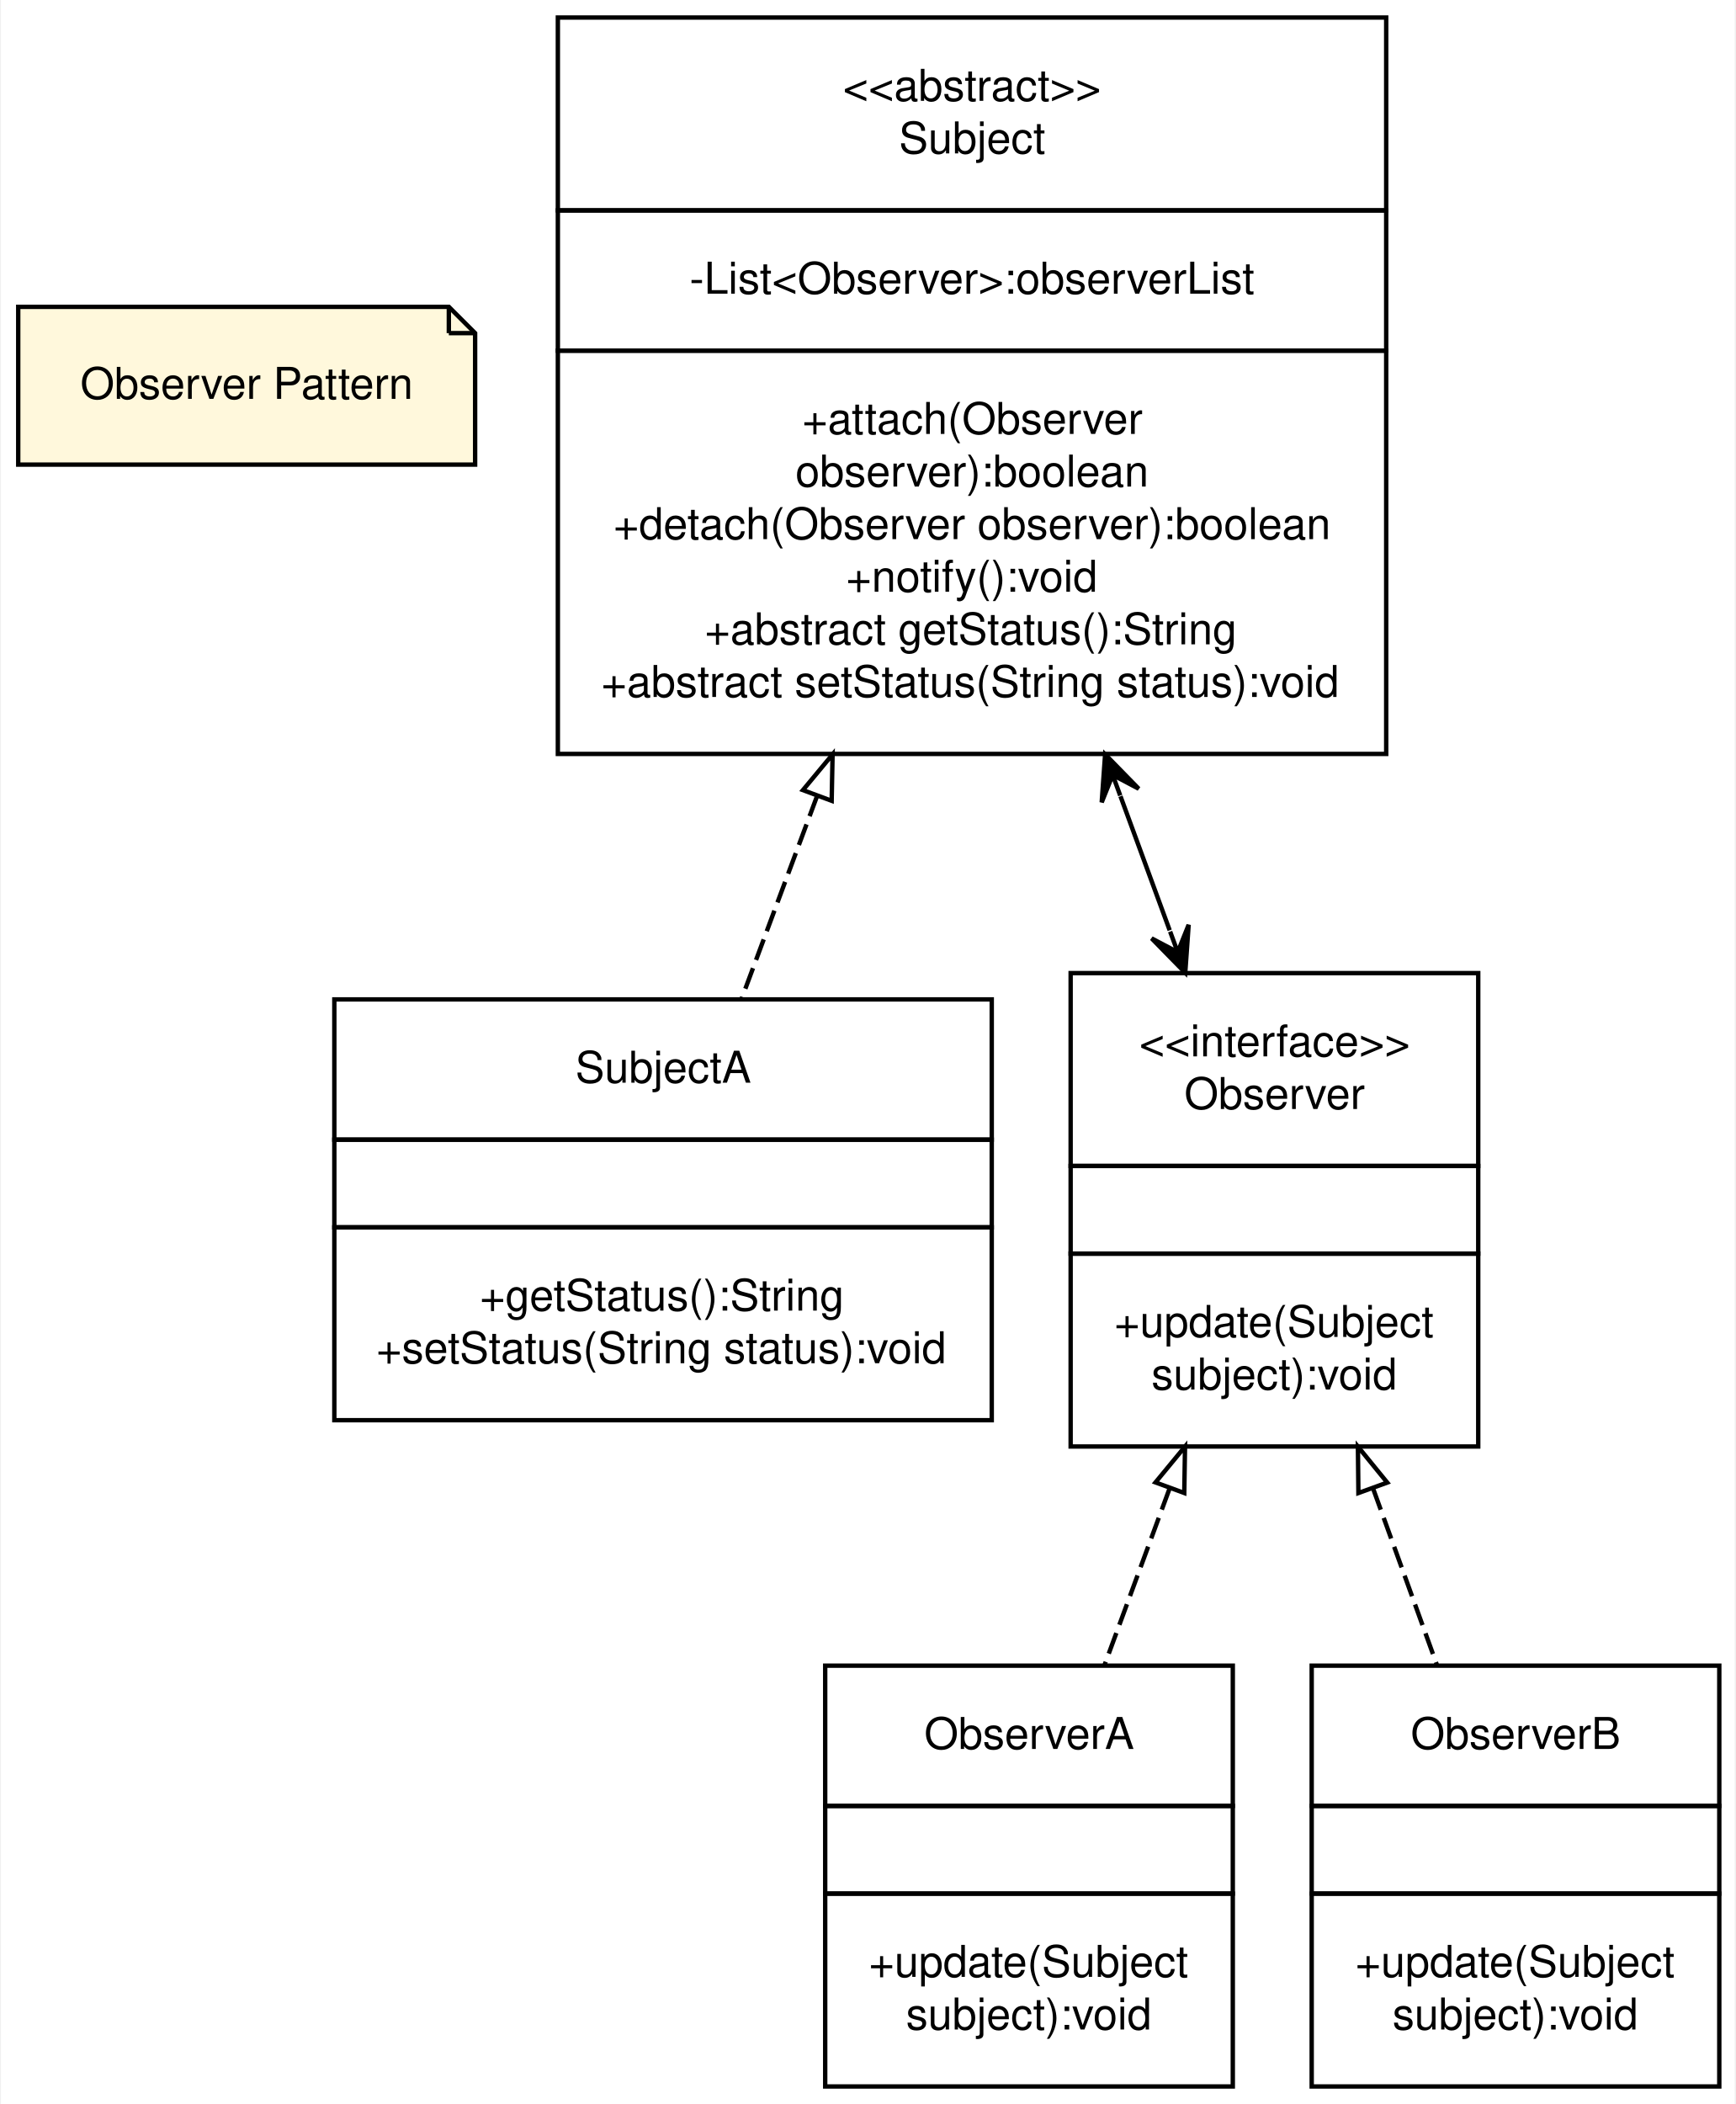
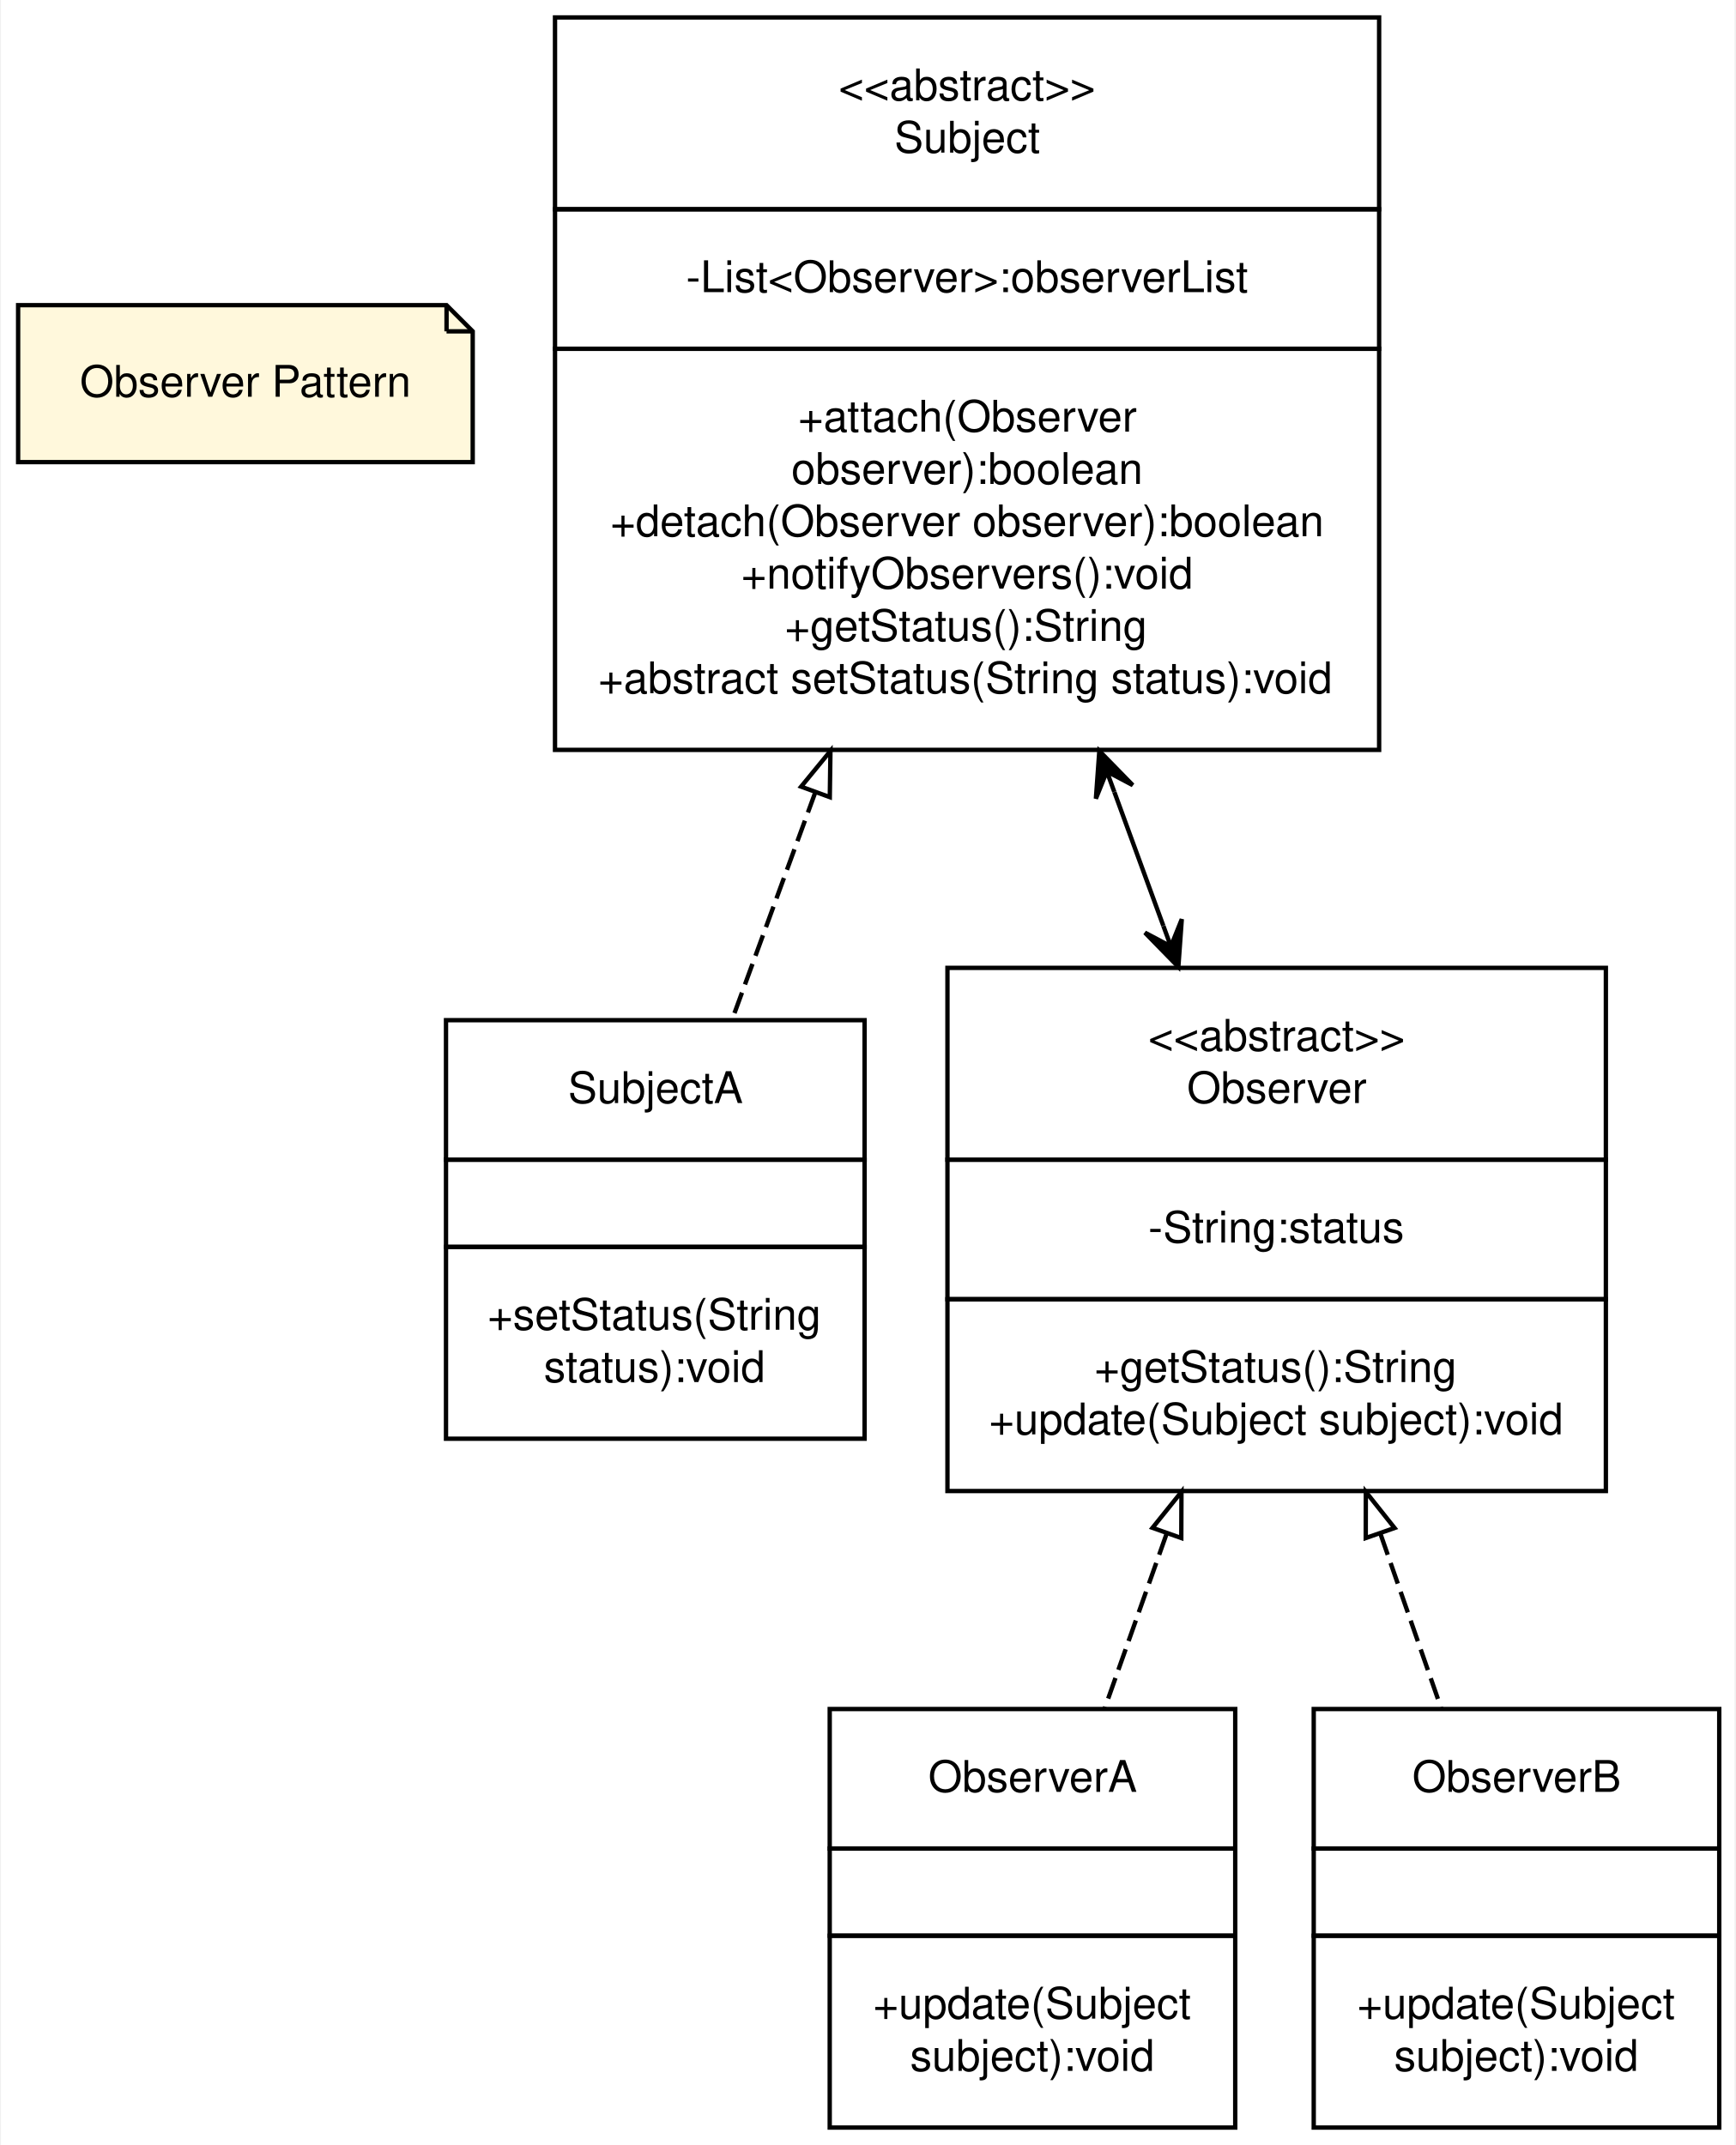
- <svg xmlns="http://www.w3.org/2000/svg" width="396pt" height="480pt" viewBox="0.00 0.00 395.56 480.00">
-   <g id="graph0" class="graph" transform="scale(1 1) rotate(0) translate(4 476)">
-     <polygon fill="#ffffff" stroke="transparent" points="-4,4 -4,-476 391.563,-476 391.563,4 -4,4" />
+ <svg xmlns="http://www.w3.org/2000/svg" width="398pt" height="492pt" viewBox="0.00 0.00 397.56 492.00">
+   <g id="graph0" class="graph" transform="scale(1 1) rotate(0) translate(4 488)">
+     <polygon fill="#ffffff" stroke="transparent" points="-4,4 -4,-488 393.563,-488 393.563,4 -4,4" />
    <g id="node1" class="node">
-       <polygon fill="#fff8dc" stroke="#000000" points="98.189,-406 -.063,-406 -.063,-370 104.189,-370 104.189,-400 98.189,-406" />
-       <polyline fill="none" stroke="#000000" points="98.189,-406 98.189,-400 " />
-       <polyline fill="none" stroke="#000000" points="104.189,-400 98.189,-400 " />
-       <text text-anchor="middle" x="52.063" y="-385" font-family="Helvetica,sans-Serif" font-size="10.00" fill="#000000">Observer Pattern</text>
+       <polygon fill="#fff8dc" stroke="#000000" points="98.189,-418 -.063,-418 -.063,-382 104.189,-382 104.189,-412 98.189,-418" />
+       <polyline fill="none" stroke="#000000" points="98.189,-418 98.189,-412 " />
+       <polyline fill="none" stroke="#000000" points="104.189,-412 98.189,-412 " />
+       <text text-anchor="middle" x="52.063" y="-397" font-family="Helvetica,sans-Serif" font-size="10.00" fill="#000000">Observer Pattern</text>
    </g>
    <g id="node2" class="node">
-       <polygon fill="none" stroke="#000000" points="123.063,-428 123.063,-472 312.063,-472 312.063,-428 123.063,-428" />
-       <text text-anchor="start" x="188.103" y="-453" font-family="Helvetica,sans-Serif" font-size="10.00" fill="#000000">&lt;&lt;abstract&gt;&gt;</text>
-       <text text-anchor="start" x="200.891" y="-441" font-family="Helvetica,sans-Serif" font-size="10.00" fill="#000000">Subject</text>
-       <polygon fill="none" stroke="#000000" points="123.063,-396 123.063,-428 312.063,-428 312.063,-396 123.063,-396" />
-       <text text-anchor="start" x="153.109" y="-409" font-family="Helvetica,sans-Serif" font-size="10.00" fill="#000000">-List&lt;Observer&gt;:observerList</text>
-       <polygon fill="none" stroke="#000000" points="123.063,-304 123.063,-396 312.063,-396 312.063,-304 123.063,-304" />
-       <text text-anchor="start" x="178.804" y="-377" font-family="Helvetica,sans-Serif" font-size="10.00" fill="#000000">+attach(Observer</text>
-       <text text-anchor="start" x="177.275" y="-365" font-family="Helvetica,sans-Serif" font-size="10.00" fill="#000000">observer):boolean</text>
-       <text text-anchor="start" x="135.738" y="-353" font-family="Helvetica,sans-Serif" font-size="10.00" fill="#000000">+detach(Observer observer):boolean</text>
-       <text text-anchor="start" x="188.809" y="-341" font-family="Helvetica,sans-Serif" font-size="10.00" fill="#000000">+notify():void</text>
-       <text text-anchor="start" x="156.576" y="-329" font-family="Helvetica,sans-Serif" font-size="10.00" fill="#000000">+abstract getStatus():String</text>
-       <text text-anchor="start" x="132.959" y="-317" font-family="Helvetica,sans-Serif" font-size="10.00" fill="#000000">+abstract setStatus(String status):void</text>
+       <polygon fill="none" stroke="#000000" points="123.063,-440 123.063,-484 312.063,-484 312.063,-440 123.063,-440" />
+       <text text-anchor="start" x="188.103" y="-465" font-family="Helvetica,sans-Serif" font-size="10.00" fill="#000000">&lt;&lt;abstract&gt;&gt;</text>
+       <text text-anchor="start" x="200.891" y="-453" font-family="Helvetica,sans-Serif" font-size="10.00" fill="#000000">Subject</text>
+       <polygon fill="none" stroke="#000000" points="123.063,-408 123.063,-440 312.063,-440 312.063,-408 123.063,-408" />
+       <text text-anchor="start" x="153.109" y="-421" font-family="Helvetica,sans-Serif" font-size="10.00" fill="#000000">-List&lt;Observer&gt;:observerList</text>
+       <polygon fill="none" stroke="#000000" points="123.063,-316 123.063,-408 312.063,-408 312.063,-316 123.063,-316" />
+       <text text-anchor="start" x="178.804" y="-389" font-family="Helvetica,sans-Serif" font-size="10.00" fill="#000000">+attach(Observer</text>
+       <text text-anchor="start" x="177.275" y="-377" font-family="Helvetica,sans-Serif" font-size="10.00" fill="#000000">observer):boolean</text>
+       <text text-anchor="start" x="135.738" y="-365" font-family="Helvetica,sans-Serif" font-size="10.00" fill="#000000">+detach(Observer observer):boolean</text>
+       <text text-anchor="start" x="165.752" y="-353" font-family="Helvetica,sans-Serif" font-size="10.00" fill="#000000">+notifyObservers():void</text>
+       <text text-anchor="start" x="175.747" y="-341" font-family="Helvetica,sans-Serif" font-size="10.00" fill="#000000">+getStatus():String</text>
+       <text text-anchor="start" x="132.959" y="-329" font-family="Helvetica,sans-Serif" font-size="10.00" fill="#000000">+abstract setStatus(String status):void</text>
    </g>
    <g id="node3" class="node">
-       <polygon fill="none" stroke="#000000" points="72.063,-216 72.063,-248 222.063,-248 222.063,-216 72.063,-216" />
-       <text text-anchor="start" x="127.056" y="-229" font-family="Helvetica,sans-Serif" font-size="10.00" fill="#000000">SubjectA</text>
-       <polygon fill="none" stroke="#000000" points="72.063,-196 72.063,-216 222.063,-216 222.063,-196 72.063,-196" />
-       <polygon fill="none" stroke="#000000" points="72.063,-152 72.063,-196 222.063,-196 222.063,-152 72.063,-152" />
-       <text text-anchor="start" x="105.247" y="-177" font-family="Helvetica,sans-Serif" font-size="10.00" fill="#000000">+getStatus():String</text>
-       <text text-anchor="start" x="81.63" y="-165" font-family="Helvetica,sans-Serif" font-size="10.00" fill="#000000">+setStatus(String status):void</text>
+       <polygon fill="none" stroke="#000000" points="98.063,-222 98.063,-254 194.063,-254 194.063,-222 98.063,-222" />
+       <text text-anchor="start" x="126.056" y="-235" font-family="Helvetica,sans-Serif" font-size="10.00" fill="#000000">SubjectA</text>
+       <polygon fill="none" stroke="#000000" points="98.063,-202 98.063,-222 194.063,-222 194.063,-202 98.063,-202" />
+       <polygon fill="none" stroke="#000000" points="98.063,-158 98.063,-202 194.063,-202 194.063,-158 98.063,-158" />
+       <text text-anchor="start" x="107.581" y="-183" font-family="Helvetica,sans-Serif" font-size="10.00" fill="#000000">+setStatus(String</text>
+       <text text-anchor="start" x="120.502" y="-171" font-family="Helvetica,sans-Serif" font-size="10.00" fill="#000000">status):void</text>
    </g>
    <g id="edge1" class="edge">
-       <path fill="none" stroke="#000000" stroke-dasharray="5,2" d="M182.243,-294.484C176.28,-278.469 170.31,-262.434 165.025,-248.241" />
-       <polygon fill="none" stroke="#000000" points="178.979,-295.748 185.748,-303.898 185.539,-293.305 178.979,-295.748" />
+       <path fill="none" stroke="#000000" stroke-dasharray="5,2" d="M182.783,-306.334C176.171,-288.266 169.502,-270.043 163.695,-254.178" />
+       <polygon fill="none" stroke="#000000" points="179.507,-307.567 186.231,-315.755 186.081,-305.161 179.507,-307.567" />
    </g>
    <g id="node4" class="node">
-       <polygon fill="none" stroke="#000000" points="240.063,-210 240.063,-254 333.063,-254 333.063,-210 240.063,-210" />
-       <text text-anchor="start" x="255.714" y="-235" font-family="Helvetica,sans-Serif" font-size="10.00" fill="#000000">&lt;&lt;interface&gt;&gt;</text>
-       <text text-anchor="start" x="266.006" y="-223" font-family="Helvetica,sans-Serif" font-size="10.00" fill="#000000">Observer</text>
-       <polygon fill="none" stroke="#000000" points="240.063,-190 240.063,-210 333.063,-210 333.063,-190 240.063,-190" />
-       <polygon fill="none" stroke="#000000" points="240.063,-146 240.063,-190 333.063,-190 333.063,-146 240.063,-146" />
-       <text text-anchor="start" x="250.02" y="-171" font-family="Helvetica,sans-Serif" font-size="10.00" fill="#000000">+update(Subject</text>
-       <text text-anchor="start" x="258.503" y="-159" font-family="Helvetica,sans-Serif" font-size="10.00" fill="#000000">subject):void</text>
+       <polygon fill="none" stroke="#000000" points="213.063,-222 213.063,-266 364.063,-266 364.063,-222 213.063,-222" />
+       <text text-anchor="start" x="259.103" y="-247" font-family="Helvetica,sans-Serif" font-size="10.00" fill="#000000">&lt;&lt;abstract&gt;&gt;</text>
+       <text text-anchor="start" x="268.006" y="-235" font-family="Helvetica,sans-Serif" font-size="10.00" fill="#000000">Observer</text>
+       <polygon fill="none" stroke="#000000" points="213.063,-190 213.063,-222 364.063,-222 364.063,-190 213.063,-190" />
+       <text text-anchor="start" x="259.114" y="-203" font-family="Helvetica,sans-Serif" font-size="10.00" fill="#000000">-String:status</text>
+       <polygon fill="none" stroke="#000000" points="213.063,-146 213.063,-190 364.063,-190 364.063,-146 213.063,-146" />
+       <text text-anchor="start" x="246.747" y="-171" font-family="Helvetica,sans-Serif" font-size="10.00" fill="#000000">+getStatus():String</text>
+       <text text-anchor="start" x="222.571" y="-159" font-family="Helvetica,sans-Serif" font-size="10.00" fill="#000000">+update(Subject subject):void</text>
    </g>
    <g id="edge4" class="edge">
-       <path fill="none" stroke="#000000" d="M251.433,-294.353C255.235,-283.995 259.039,-273.632 262.66,-263.766" />
-       <polygon fill="#000000" stroke="#000000" points="247.93,-303.898 247.151,-292.959 249.653,-299.204 251.376,-294.51 251.376,-294.51 251.376,-294.51 249.653,-299.204 255.6,-296.06 247.93,-303.898 247.93,-303.898" />
-       <polygon fill="#000000" stroke="#000000" points="266.213,-254.084 266.992,-265.022 264.49,-258.778 262.767,-263.471 262.767,-263.471 262.767,-263.471 264.49,-258.778 258.543,-261.921 266.213,-254.084 266.213,-254.084" />
+       <path fill="none" stroke="#000000" d="M251.341,-306.339C255.124,-296.002 258.926,-285.614 262.574,-275.646" />
+       <polygon fill="#000000" stroke="#000000" points="247.895,-315.755 247.106,-304.818 249.613,-311.06 251.332,-306.364 251.332,-306.364 251.332,-306.364 249.613,-311.06 255.558,-307.911 247.895,-315.755 247.895,-315.755" />
+       <polygon fill="#000000" stroke="#000000" points="266.019,-266.233 266.808,-277.17 264.301,-270.928 262.582,-275.624 262.582,-275.624 262.582,-275.624 264.301,-270.928 258.356,-274.077 266.019,-266.233 266.019,-266.233" />
    </g>
    <g id="node5" class="node">
-       <polygon fill="none" stroke="#000000" points="184.063,-64 184.063,-96 277.063,-96 277.063,-64 184.063,-64" />
-       <text text-anchor="start" x="206.672" y="-77" font-family="Helvetica,sans-Serif" font-size="10.00" fill="#000000">ObserverA</text>
-       <polygon fill="none" stroke="#000000" points="184.063,-44 184.063,-64 277.063,-64 277.063,-44 184.063,-44" />
-       <polygon fill="none" stroke="#000000" points="184.063,0 184.063,-44 277.063,-44 277.063,0 184.063,0" />
-       <text text-anchor="start" x="194.02" y="-25" font-family="Helvetica,sans-Serif" font-size="10.00" fill="#000000">+update(Subject</text>
-       <text text-anchor="start" x="202.503" y="-13" font-family="Helvetica,sans-Serif" font-size="10.00" fill="#000000">subject):void</text>
+       <polygon fill="none" stroke="#000000" points="186.063,-64 186.063,-96 279.063,-96 279.063,-64 186.063,-64" />
+       <text text-anchor="start" x="208.672" y="-77" font-family="Helvetica,sans-Serif" font-size="10.00" fill="#000000">ObserverA</text>
+       <polygon fill="none" stroke="#000000" points="186.063,-44 186.063,-64 279.063,-64 279.063,-44 186.063,-44" />
+       <polygon fill="none" stroke="#000000" points="186.063,0 186.063,-44 279.063,-44 279.063,0 186.063,0" />
+       <text text-anchor="start" x="196.02" y="-25" font-family="Helvetica,sans-Serif" font-size="10.00" fill="#000000">+update(Subject</text>
+       <text text-anchor="start" x="204.503" y="-13" font-family="Helvetica,sans-Serif" font-size="10.00" fill="#000000">subject):void</text>
    </g>
    <g id="edge2" class="edge">
-       <path fill="none" stroke="#000000" stroke-dasharray="5,2" d="M262.591,-136.289C257.626,-122.814 252.466,-108.809 247.758,-96.03" />
-       <polygon fill="none" stroke="#000000" points="259.421,-137.809 266.162,-145.982 265.989,-135.389 259.421,-137.809" />
+       <path fill="none" stroke="#000000" stroke-dasharray="5,2" d="M263.289,-136.101C258.518,-122.641 253.621,-108.824 249.161,-96.24" />
+       <polygon fill="none" stroke="#000000" points="260.092,-137.56 266.732,-145.816 266.69,-135.221 260.092,-137.56" />
    </g>
    <g id="node6" class="node">
-       <polygon fill="none" stroke="#000000" points="295.063,-64 295.063,-96 388.063,-96 388.063,-64 295.063,-64" />
-       <text text-anchor="start" x="317.671" y="-77" font-family="Helvetica,sans-Serif" font-size="10.00" fill="#000000">ObserverB</text>
-       <polygon fill="none" stroke="#000000" points="295.063,-44 295.063,-64 388.063,-64 388.063,-44 295.063,-44" />
-       <polygon fill="none" stroke="#000000" points="295.063,0 295.063,-44 388.063,-44 388.063,0 295.063,0" />
-       <text text-anchor="start" x="305.02" y="-25" font-family="Helvetica,sans-Serif" font-size="10.00" fill="#000000">+update(Subject</text>
-       <text text-anchor="start" x="313.503" y="-13" font-family="Helvetica,sans-Serif" font-size="10.00" fill="#000000">subject):void</text>
+       <polygon fill="none" stroke="#000000" points="297.063,-64 297.063,-96 390.063,-96 390.063,-64 297.063,-64" />
+       <text text-anchor="start" x="319.671" y="-77" font-family="Helvetica,sans-Serif" font-size="10.00" fill="#000000">ObserverB</text>
+       <polygon fill="none" stroke="#000000" points="297.063,-44 297.063,-64 390.063,-64 390.063,-44 297.063,-44" />
+       <polygon fill="none" stroke="#000000" points="297.063,0 297.063,-44 390.063,-44 390.063,0 297.063,0" />
+       <text text-anchor="start" x="307.02" y="-25" font-family="Helvetica,sans-Serif" font-size="10.00" fill="#000000">+update(Subject</text>
+       <text text-anchor="start" x="315.503" y="-13" font-family="Helvetica,sans-Serif" font-size="10.00" fill="#000000">subject):void</text>
    </g>
    <g id="edge3" class="edge">
-       <path fill="none" stroke="#000000" stroke-dasharray="5,2" d="M309.116,-136.289C313.992,-122.814 319.06,-108.809 323.684,-96.03" />
-       <polygon fill="none" stroke="#000000" points="305.72,-135.388 305.609,-145.982 312.303,-137.77 305.72,-135.388" />
+       <path fill="none" stroke="#000000" stroke-dasharray="5,2" d="M312.395,-136.101C317.08,-122.641 321.89,-108.824 326.271,-96.24" />
+       <polygon fill="none" stroke="#000000" points="308.995,-135.221 309.013,-145.816 315.606,-137.523 308.995,-135.221" />
    </g>
  </g>
</svg>
